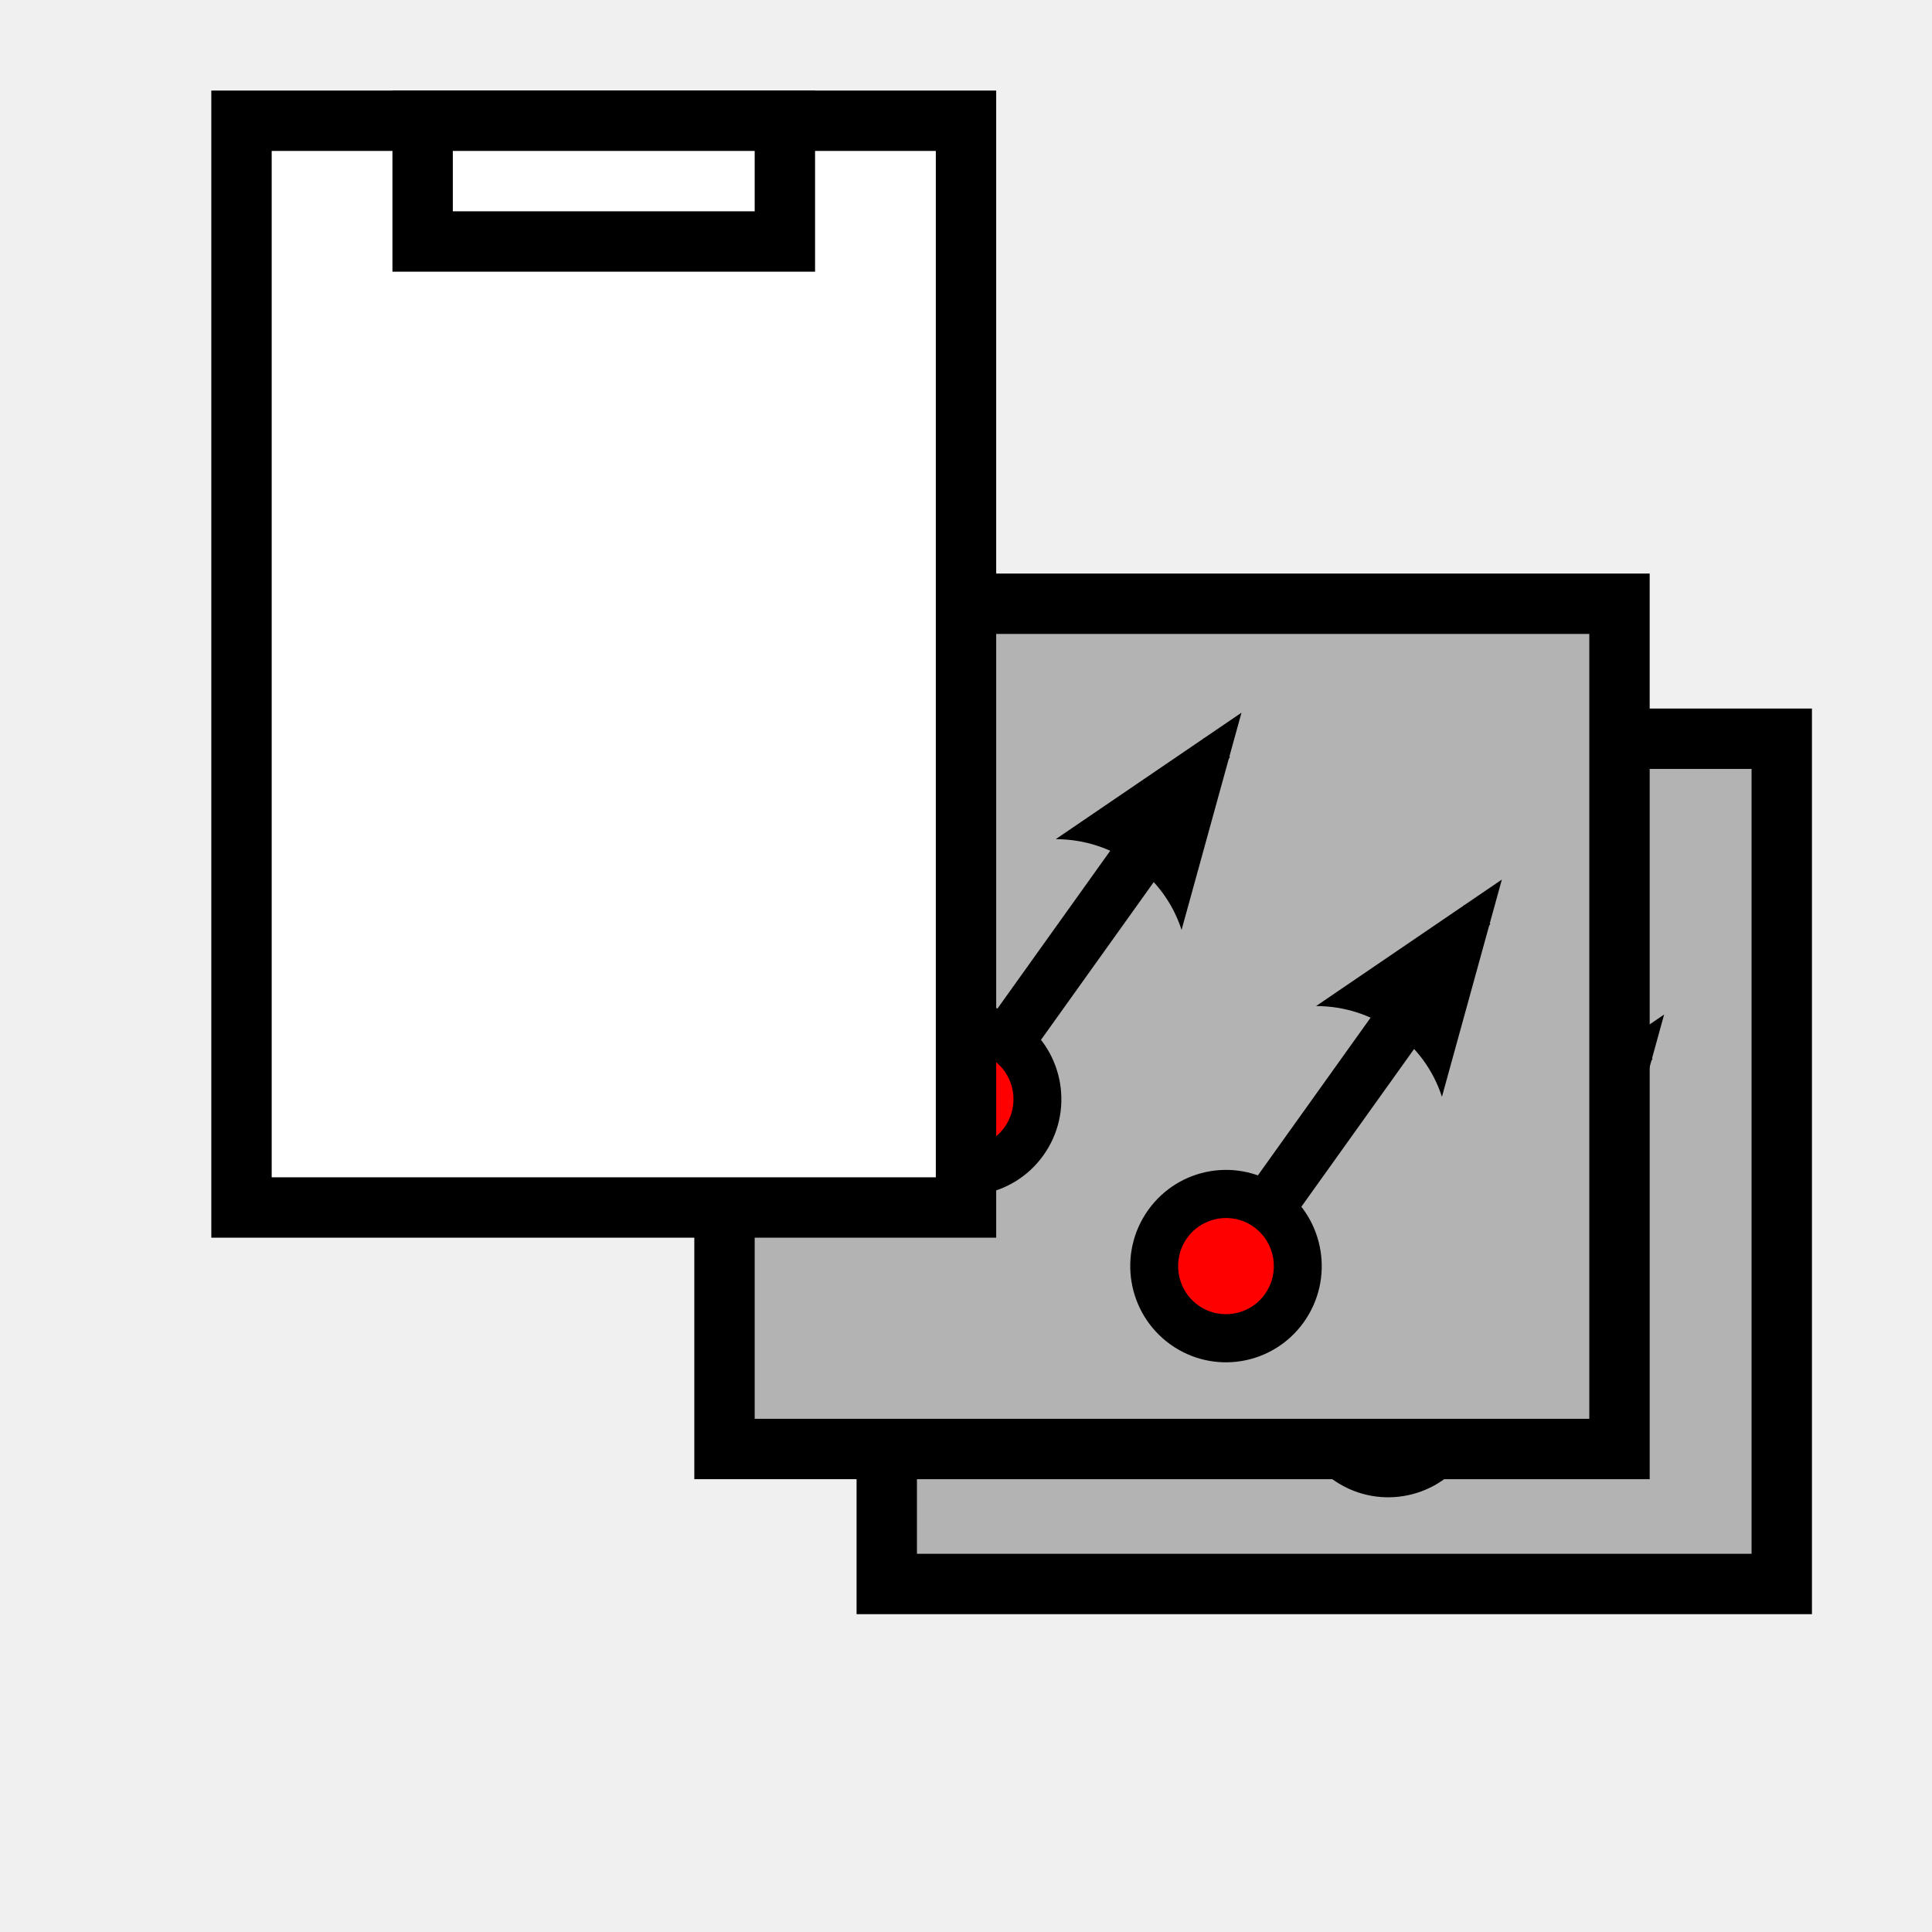
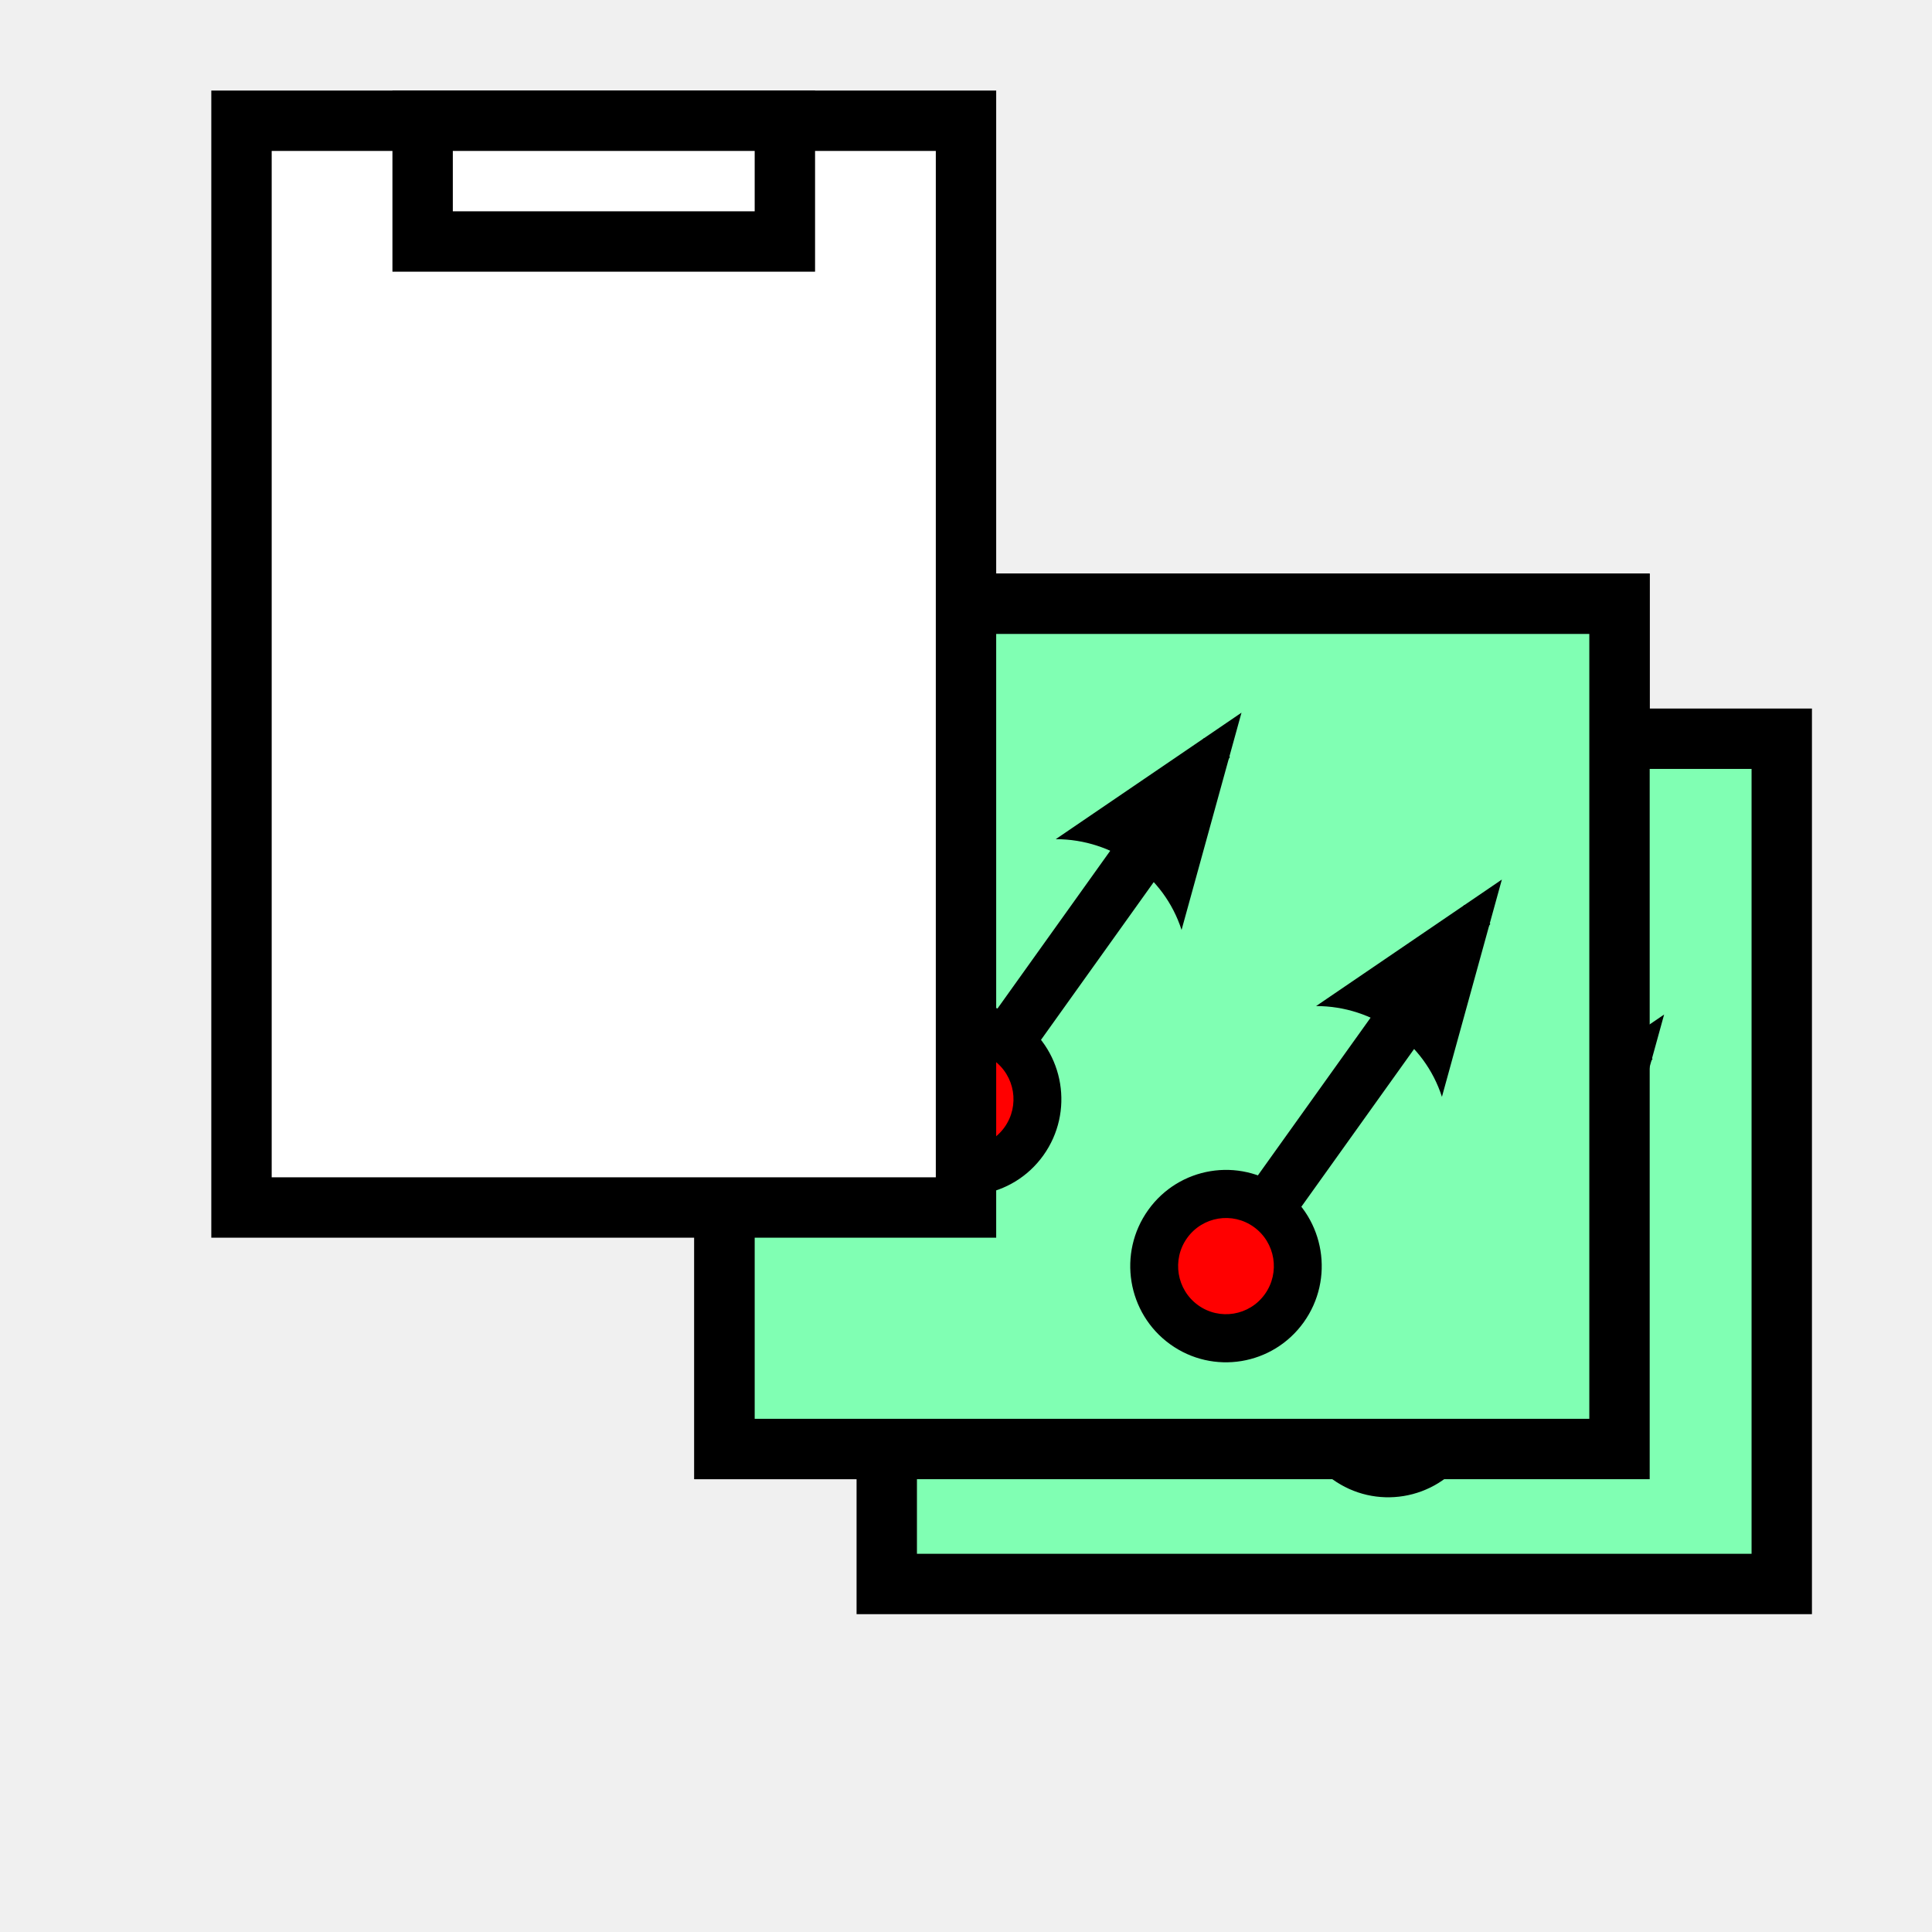
<svg xmlns="http://www.w3.org/2000/svg" width="32" height="32" id="svg2" version="1.1">
  <defs id="defs4">
    <marker orient="auto" refY="0.0" refX="0.0" id="Arrow2Mend" style="overflow:visible;">
      <path id="path3793" style="font-size:12.0;fill-rule:evenodd;stroke-width:0.625;stroke-linejoin:round;" d="M 8.719,4.034 L -2.207,0.016 L 8.719,-4.002 C 6.973,-1.63 6.983,1.616 8.719,4.034 z " transform="scale(0.6) rotate(180) translate(0,0)" />
    </marker>
    <marker orient="auto" refY="0.0" refX="0.0" id="Arrow2Lend" style="overflow:visible;">
      <path id="path3787" style="font-size:12.0;fill-rule:evenodd;stroke-width:0.625;stroke-linejoin:round;" d="M 8.719,4.034 L -2.207,0.016 L 8.719,-4.002 C 6.973,-1.63 6.983,1.616 8.719,4.034 z " transform="scale(1.1) rotate(180) translate(1,0)" />
    </marker>
    <marker orient="auto" refY="0" refX="0" id="Arrow2Mend-1" style="overflow:visible">
      <path id="path3793-7" style="font-size:12px;fill-rule:evenodd;stroke-width:0.625;stroke-linejoin:round" d="M 8.719,4.034 -2.207,0.016 8.719,-4.002 c -1.745,2.372 -1.735,5.617 -6e-7,8.035 z" transform="scale(-0.6,-0.6)" />
    </marker>
    <marker orient="auto" refY="0" refX="0" id="Arrow2Mend-8" style="overflow:visible">
      <path id="path3793-2" style="font-size:12px;fill-rule:evenodd;stroke-width:0.625;stroke-linejoin:round" d="M 8.719,4.034 -2.207,0.016 8.719,-4.002 c -1.745,2.372 -1.735,5.617 -6e-7,8.035 z" transform="scale(-0.6,-0.6)" />
    </marker>
    <marker orient="auto" refY="0" refX="0" id="Arrow2Mend-11" style="overflow:visible">
      <path id="path3793-5" style="font-size:12px;fill-rule:evenodd;stroke-width:0.625;stroke-linejoin:round" d="M 8.719,4.034 -2.207,0.016 8.719,-4.002 c -1.745,2.372 -1.735,5.617 -6e-7,8.035 z" transform="scale(-0.6,-0.6)" />
    </marker>
    <marker orient="auto" refY="0" refX="0" id="Arrow2Mend-17" style="overflow:visible">
      <path id="path3793-4" style="font-size:12px;fill-rule:evenodd;stroke-width:0.625;stroke-linejoin:round" d="M 8.719,4.034 -2.207,0.016 8.719,-4.002 c -1.745,2.372 -1.735,5.617 -6e-7,8.035 z" transform="scale(-0.6,-0.6)" />
    </marker>
    <marker orient="auto" refY="0" refX="0" id="Arrow2Mend-4" style="overflow:visible">
      <path id="path3793-55" style="font-size:12px;fill-rule:evenodd;stroke-width:0.625;stroke-linejoin:round" d="M 8.719,4.034 -2.207,0.016 8.719,-4.002 c -1.745,2.372 -1.735,5.617 -6e-7,8.035 z" transform="scale(-0.6,-0.6)" />
    </marker>
    <marker orient="auto" refY="0" refX="0" id="Arrow2Mend-3" style="overflow:visible">
      <path id="path3793-6" style="font-size:12px;fill-rule:evenodd;stroke-width:0.625;stroke-linejoin:round" d="M 8.719,4.034 -2.207,0.016 8.719,-4.002 c -1.745,2.372 -1.735,5.617 -6e-7,8.035 z" transform="scale(-0.6)" />
    </marker>
    <marker orient="auto" refY="0" refX="0" id="Arrow2Mend-3-2" style="overflow:visible">
      <path id="path3793-6-9" style="font-size:12px;fill-rule:evenodd;stroke-width:0.625;stroke-linejoin:round" d="M 8.719,4.034 -2.207,0.016 8.719,-4.002 c -1.745,2.372 -1.735,5.617 -6e-7,8.035 z" transform="scale(-0.6)" />
    </marker>
    <marker orient="auto" refY="0" refX="0" id="Arrow2Mend-3-3" style="overflow:visible">
      <path id="path3793-6-6" style="font-size:12px;fill-rule:evenodd;stroke-width:0.625;stroke-linejoin:round" d="M 8.719,4.034 -2.207,0.016 8.719,-4.002 c -1.745,2.372 -1.735,5.617 -6e-7,8.035 z" transform="scale(-0.6)" />
    </marker>
    <marker orient="auto" refY="0" refX="0" id="Arrow2Mend-3-2-0" style="overflow:visible">
      <path id="path3793-6-9-6" style="font-size:12px;fill-rule:evenodd;stroke-width:0.625;stroke-linejoin:round" d="M 8.719,4.034 -2.207,0.016 8.719,-4.002 c -1.745,2.372 -1.735,5.617 -6e-7,8.035 z" transform="scale(-0.6)" />
    </marker>
  </defs>
  <g id="layer2" style="display:none">
    <rect style="fill:#80ffb3;fill-opacity:1;stroke:#008033" id="rect4709" width="32" height="32" x="0" y="0" ry="7" />
  </g>
  <g id="layer1" transform="translate(0,-1020.362)" style="display:none">
    <g id="g4579" transform="matrix(0.553218,-0.5778839,0.5778839,0.553218,-591.1357,467.6542)">
      <circle transform="translate(0,1020.362)" id="path2987" style="fill:#000000;fill-opacity:1;stroke:none" cx="5" cy="7" r="4" />
      <circle transform="translate(0,1020.362)" id="path2989" style="fill:#ff0000;fill-opacity:1;stroke:none" cx="5" cy="7" r="2" />
      <path transform="translate(0,1020.362)" id="path2991" d="M 8,7 H 20" style="fill:none;stroke:#000000;stroke-width:1.2;stroke-linecap:butt;stroke-linejoin:miter;stroke-miterlimit:4;stroke-dasharray:none;stroke-opacity:1;marker-end:url(#Arrow2Mend)" />
      <path transform="translate(0,1020.362)" id="path4577" d="m 8,7 h 8" style="fill:none;stroke:#000000;stroke-width:2;stroke-linecap:butt;stroke-linejoin:miter;stroke-miterlimit:4;stroke-dasharray:none;stroke-opacity:1" />
    </g>
    <g id="g4625" transform="matrix(0.4666366,-0.6498079,0.6498079,0.4666366,-673.4299,562.8561)">
      <circle transform="translate(1,1033.362)" id="path2987-0" style="fill:#000000;fill-opacity:1;stroke:none" cx="5" cy="7" r="4" />
      <circle transform="translate(1,1033.362)" id="path2989-9" style="fill:#ff0000;fill-opacity:1;stroke:none" cx="5" cy="7" r="2" />
      <path id="path2991-4" d="M 9,1040.362 H 24" style="fill:none;stroke:#000000;stroke-width:1.342;stroke-linecap:butt;stroke-linejoin:miter;stroke-miterlimit:4;stroke-dasharray:none;stroke-opacity:1;marker-end:url(#Arrow2Mend)" />
      <path id="path4577-8" d="M 9,1040.362 H 19" style="fill:none;stroke:#000000;stroke-width:2.236;stroke-linecap:butt;stroke-linejoin:miter;stroke-miterlimit:4;stroke-dasharray:none;stroke-opacity:1" />
    </g>
    <g id="g4579-4" transform="matrix(0.6382088,-0.482379,0.482379,0.6382088,-480.5848,379.5307)">
      <g id="g4667" transform="rotate(7.369425,11.51829,1031.924)">
        <circle style="fill:#000000;fill-opacity:1;stroke:none" id="path2987-5" transform="translate(0,1020.362)" cx="5" cy="7" r="4" />
        <circle style="fill:#ff0000;fill-opacity:1;stroke:none" id="path2989-5" transform="translate(0,1020.362)" cx="5" cy="7" r="2" />
        <path transform="translate(0,1020.362)" style="fill:none;stroke:#000000;stroke-width:1.2;stroke-linecap:butt;stroke-linejoin:miter;stroke-miterlimit:4;stroke-dasharray:none;stroke-opacity:1;marker-end:url(#Arrow2Mend)" d="M 8,7 H 20" id="path2991-1" />
        <path style="fill:none;stroke:#000000;stroke-width:2;stroke-linecap:butt;stroke-linejoin:miter;stroke-miterlimit:4;stroke-dasharray:none;stroke-opacity:1" d="m 8,7 h 8" id="path4577-7" transform="translate(0,1020.362)" />
      </g>
    </g>
    <g id="g4625-2" transform="matrix(0.6395791,-0.4805606,0.4805606,0.6395791,-487.3668,381.7981)">
      <circle transform="translate(1,1033.362)" id="path2987-0-7" style="fill:#000000;fill-opacity:1;stroke:none" cx="5" cy="7" r="4" />
      <circle transform="translate(1,1033.362)" id="path2989-9-6" style="fill:#ff0000;fill-opacity:1;stroke:none" cx="5" cy="7" r="2" />
      <path id="path2991-4-1" d="M 9,1040.362 H 24" style="fill:none;stroke:#000000;stroke-width:1.342;stroke-linecap:butt;stroke-linejoin:miter;stroke-miterlimit:4;stroke-dasharray:none;stroke-opacity:1;marker-end:url(#Arrow2Mend)" />
      <path id="path4577-8-4" d="M 9,1040.362 H 19" style="fill:none;stroke:#000000;stroke-width:2.236;stroke-linecap:butt;stroke-linejoin:miter;stroke-miterlimit:4;stroke-dasharray:none;stroke-opacity:1" />
    </g>
  </g>
  <g id="layer3" style="display:none">
    <g style="display:inline" id="g4625-0" transform="matrix(0.6561597,-0.918112,0.9137255,0.6593097,-949.167,-661.7398)">
      <circle transform="translate(1,1033.362)" id="path2987-0-9" style="fill:#000000;fill-opacity:1;stroke:none" cx="5" cy="7" r="4" />
      <circle transform="translate(1,1033.362)" id="path2989-9-4" style="fill:#ff0000;fill-opacity:1;stroke:none" cx="5" cy="7" r="2" />
      <path id="path2991-4-8" d="M 9,1040.362 H 24" style="fill:none;stroke:#000000;stroke-width:1.342;stroke-linecap:butt;stroke-linejoin:miter;stroke-miterlimit:4;stroke-dasharray:none;stroke-opacity:1;marker-end:url(#Arrow2Mend)" />
      <path id="path4577-8-8" d="M 9,1040.362 H 19" style="fill:none;stroke:#000000;stroke-width:2.236;stroke-linecap:butt;stroke-linejoin:miter;stroke-miterlimit:4;stroke-dasharray:none;stroke-opacity:1" />
    </g>
  </g>
  <g id="layer4" style="display:none">
    <text xml:space="preserve" style="font-style:normal;font-weight:bold;line-height:0%;font-family:sans-serif;-inkscape-font-specification:'Sans Bold';letter-spacing:0px;word-spacing:0px;fill:#0000ff;fill-opacity:1;stroke:none" x="12" y="31" id="text3873">
      <tspan id="tspan3875" x="12" y="31" style="font-size:32px;line-height:1.25;font-family:sans-serif">+</tspan>
    </text>
  </g>
  <g id="layer5" style="display:none">
    <text xml:space="preserve" style="font-style:normal;font-weight:bold;line-height:0%;font-family:sans-serif;-inkscape-font-specification:'Sans Bold';letter-spacing:0px;word-spacing:0px;fill:#0000ff;fill-opacity:1;stroke:none" x="12" y="31" id="text3873-2">
      <tspan id="tspan3875-4" x="12" y="31" style="font-size:32px;line-height:1.25;font-family:sans-serif"> </tspan>
    </text>
    <path style="fill:#0000ff;stroke:#0000ff;stroke-width:4;stroke-linecap:square;stroke-linejoin:miter;stroke-miterlimit:4;stroke-dasharray:none;stroke-opacity:1" d="M 15,19 H 27" id="path3922" />
  </g>
  <g id="layer6" style="display:none">
    <g style="display:inline" id="g4487" transform="matrix(0.7071068,-0.7071068,0.7071068,0.7071068,-8.112698,17.41421)">
      <g id="g4481">
        <path id="use4473" d="m 15,17 5,-5 5,5 -3,0 0,3 -4,0 0,-3 z" style="fill:#0000ff;fill-opacity:1;stroke:none" />
        <path id="use4475" d="m 26,18 5,5 -5,5 0,-3 -3,0 0,-4 3,0 z" style="fill:#0000ff;fill-opacity:1;stroke:none" />
        <path id="use4477" d="m 14,28 -5,-5 5,-5 0,3 3,0 0,4 -3,0 z" style="fill:#0000ff;fill-opacity:1;stroke:none" />
        <path id="use4479" d="m 25,28 -5,5 -5,-5 3,0 0,-3 4,0 0,3 z" style="fill:#0000ff;fill-opacity:1;stroke:none" />
      </g>
    </g>
  </g>
  <g id="layer7" style="display:none">
    <rect style="color:#000000;display:inline;overflow:visible;visibility:visible;fill:#ffffff;fill-opacity:1;stroke:#000000;stroke-width:0.5;stroke-miterlimit:4;stroke-dasharray:none;stroke-opacity:1;marker:none;enable-background:accumulate" id="rect4520" width="18" height="13" x="12" y="14" />
    <text xml:space="preserve" style="font-style:normal;font-weight:normal;line-height:0%;font-family:sans-serif;-inkscape-font-specification:Sans;letter-spacing:0px;word-spacing:0px;fill:#000000;fill-opacity:1;stroke:none" x="13" y="19" id="text4522">
      <tspan id="tspan4524" x="13" y="19" style="font-size:4px;line-height:1.25;font-family:sans-serif">Scale</tspan>
    </text>
    <g style="display:inline" id="g4625-0-1" transform="matrix(0.3385348,-0.00264251,0.00110448,0.3380256,12.41878,-328.6188)">
      <circle transform="translate(1,1033.362)" id="path2987-0-9-7" style="fill:#000000;fill-opacity:1;stroke:none" cx="5" cy="7" r="4" />
      <circle transform="translate(1,1033.362)" id="path2989-9-4-1" style="fill:#ff0000;fill-opacity:1;stroke:none" cx="5" cy="7" r="2" />
      <path id="path2991-4-8-1" d="M 9,1040.362 H 24" style="fill:none;stroke:#000000;stroke-width:1.342;stroke-linecap:butt;stroke-linejoin:miter;stroke-miterlimit:4;stroke-dasharray:none;stroke-opacity:1;marker-end:url(#Arrow2Mend)" />
      <path id="path4577-8-8-5" d="M 9,1040.362 H 19" style="fill:none;stroke:#000000;stroke-width:2.236;stroke-linecap:butt;stroke-linejoin:miter;stroke-miterlimit:4;stroke-dasharray:none;stroke-opacity:1" />
    </g>
    <text xml:space="preserve" style="font-style:normal;font-weight:normal;line-height:0%;font-family:sans-serif;-inkscape-font-specification:Sans;letter-spacing:0px;word-spacing:0px;fill:#000000;fill-opacity:1;stroke:none" x="24" y="24" id="text4581">
      <tspan id="tspan4583" x="24" y="24" style="font-size:4px;line-height:1.25;font-family:sans-serif">5</tspan>
    </text>
  </g>
  <g id="layer8" style="display:none">
    <path style="color:#000000;fill:#0000ff;fill-opacity:1;fill-rule:nonzero;stroke:none;stroke-width:1;marker:none;visibility:visible;display:inline;overflow:visible;enable-background:accumulate" id="path3059" d="m 29.156,18.578 a 7.578,7.578 0 1 1 -15.156,0 7.578,7.578 0 1 1 15.156,0 z" transform="matrix(1.329903,0,0,-1.329903,-6.696629,44.78491)" />
    <text xml:space="preserve" style="font-style:normal;font-weight:bold;line-height:0%;font-family:'Times New Roman';-inkscape-font-specification:'Times New Roman, Bold';letter-spacing:0px;word-spacing:0px;fill:#ffffff;fill-opacity:1;stroke:none" x="19" y="27" id="text3869">
      <tspan id="tspan3871" x="19" y="27" style="font-size:22px;line-height:1.25">i</tspan>
    </text>
  </g>
  <g id="layer9" style="display:none">
    <g id="g4681" transform="translate(-1.823527,-2.999997)">
      <rect y="7" x="19" height="18" width="12" id="rect4675" style="fill:#ffffff;stroke:#000000" />
      <rect y="7" x="22" height="2" width="6" id="rect4677" style="fill:#ffffff;stroke:#000000" />
    </g>
    <g id="g4793" transform="translate(2.176472,1)">
-       <g transform="translate(-1,8)" id="g4684">
-         <g id="g4687">
-           <g id="g4690">
-             <rect id="rect3817" width="14.824" height="14" x="3" y="4" style="fill:#b3b3b3;stroke:#000000" />
+       <g transform="translate(-1,8)" id="g4684" style="fill:#80ffb3">
+         <g id="g4687" style="fill:#80ffb3">
+           <g id="g4690" style="fill:#80ffb3">
+             <rect id="rect3817" width="14.824" height="14" x="3" y="4" style="fill:#80ffb3;stroke:#000000" />
          </g>
        </g>
      </g>
      <g transform="matrix(0.2312508,-0.3235709,0.3220249,0.232361,-330.4163,-219.5917)" id="g4625-0-7" style="display:inline">
        <circle r="4" cy="7" cx="5" style="fill:#000000;fill-opacity:1;stroke:none" id="path2987-0-9-5" transform="translate(1,1033.362)" />
        <circle r="2" cy="7" cx="5" style="fill:#ff0000;fill-opacity:1;stroke:none" id="path2989-9-4-3" transform="translate(1,1033.362)" />
        <path style="fill:none;stroke:#000000;stroke-width:1.342;stroke-linecap:butt;stroke-linejoin:miter;stroke-miterlimit:4;stroke-dasharray:none;stroke-opacity:1;marker-end:url(#Arrow2Mend-3)" d="M 9,1040.362 H 24" id="path2991-4-8-5" />
        <path style="fill:none;stroke:#000000;stroke-width:2.236;stroke-linecap:butt;stroke-linejoin:miter;stroke-miterlimit:4;stroke-dasharray:none;stroke-opacity:1" d="M 9,1040.362 H 19" id="path4577-8-8-6" />
      </g>
      <g transform="matrix(0.2312508,-0.3235709,0.3220249,0.232361,-326.1038,-216.8275)" id="g4625-0-7-1" style="display:inline">
        <circle r="4" cy="7" cx="5" style="fill:#000000;fill-opacity:1;stroke:none" id="path2987-0-9-5-2" transform="translate(1,1033.362)" />
        <circle r="2" cy="7" cx="5" style="fill:#ff0000;fill-opacity:1;stroke:none" id="path2989-9-4-3-7" transform="translate(1,1033.362)" />
        <path style="fill:none;stroke:#000000;stroke-width:1.342;stroke-linecap:butt;stroke-linejoin:miter;stroke-miterlimit:4;stroke-dasharray:none;stroke-opacity:1;marker-end:url(#Arrow2Mend-3-2)" d="M 9,1040.362 H 24" id="path2991-4-8-5-0" />
        <path style="fill:none;stroke:#000000;stroke-width:2.236;stroke-linecap:butt;stroke-linejoin:miter;stroke-miterlimit:4;stroke-dasharray:none;stroke-opacity:1" d="M 9,1040.362 H 19" id="path4577-8-8-6-9" />
      </g>
    </g>
  </g>
  <g id="g4831" style="display:inline">
+     <g id="g4732">
+       <g id="g4829" transform="translate(9.999998,-2.000003)">
+         <g style="fill:#80ffb3" transform="translate(-1,8)" id="g4805">
+           <g style="fill:#80ffb3" id="g4803">
+             <rect style="fill:#80ffb3;stroke:#000000" y="4" x="3" height="14" width="14.824" id="rect4801" />
+           </g>
+         </g>
+         <g transform="matrix(0.2312508,-0.3235709,0.3220249,0.232361,-330.4163,-219.5917)" id="g4817" style="display:inline">
+           <circle r="4" cy="7" cx="5" style="fill:#000000;fill-opacity:1;stroke:none" id="circle4809" transform="translate(1,1033.362)" />
+           <circle r="2" cy="7" cx="5" style="fill:#ff0000;fill-opacity:1;stroke:none" id="circle4811" transform="translate(1,1033.362)" />
+           <path style="fill:none;stroke:#000000;stroke-width:1.342;stroke-linecap:butt;stroke-linejoin:miter;stroke-miterlimit:4;stroke-dasharray:none;stroke-opacity:1;marker-end:url(#Arrow2Mend-3)" d="M 9,1040.362 H 24" id="path4813" />
+           <path style="fill:none;stroke:#000000;stroke-width:2.236;stroke-linecap:butt;stroke-linejoin:miter;stroke-miterlimit:4;stroke-dasharray:none;stroke-opacity:1" d="M 9,1040.362 H 19" id="path4815" />
+         </g>
+         <g transform="matrix(0.2312508,-0.3235709,0.3220249,0.232361,-326.1038,-216.8275)" id="g4827" style="display:inline">
+           <circle r="4" cy="7" cx="5" style="fill:#000000;fill-opacity:1;stroke:none" id="circle4819" transform="translate(1,1033.362)" />
+           <circle r="2" cy="7" cx="5" style="fill:#ff0000;fill-opacity:1;stroke:none" id="circle4821" transform="translate(1,1033.362)" />
+           <path style="fill:none;stroke:#000000;stroke-width:1.342;stroke-linecap:butt;stroke-linejoin:miter;stroke-miterlimit:4;stroke-dasharray:none;stroke-opacity:1;marker-end:url(#Arrow2Mend-3-2)" d="M 9,1040.362 H 24" id="path4823" />
+           <path style="fill:none;stroke:#000000;stroke-width:2.236;stroke-linecap:butt;stroke-linejoin:miter;stroke-miterlimit:4;stroke-dasharray:none;stroke-opacity:1" d="M 9,1040.362 H 19" id="path4825" />
+         </g>
+       </g>
+     </g>
    <g style="display:inline" transform="translate(12.68749,0.2357054)" id="g4829-2">
      <g id="g4807-6" transform="translate(-1,8)">
        <g id="g4805-1">
          <g id="g4803-8">
-             <rect style="fill:#b3b3b3;stroke:#000000" y="4" x="3" height="14" width="14.824" id="rect4801-7" />
+             <rect style="fill:#80ffb3;stroke:#000000" y="4" x="3" height="14" width="14.824" id="rect4801-7" />
          </g>
        </g>
      </g>
      <g style="display:inline" id="g4817-9" transform="matrix(0.2312508,-0.3235709,0.3220249,0.232361,-330.4163,-219.5917)">
        <circle transform="translate(1,1033.362)" id="circle4809-2" style="fill:#000000;fill-opacity:1;stroke:none" cx="5" cy="7" r="4" />
        <circle transform="translate(1,1033.362)" id="circle4811-0" style="fill:#ff0000;fill-opacity:1;stroke:none" cx="5" cy="7" r="2" />
        <path id="path4813-2" d="M 9,1040.362 H 24" style="fill:none;stroke:#000000;stroke-width:1.342;stroke-linecap:butt;stroke-linejoin:miter;stroke-miterlimit:4;stroke-dasharray:none;stroke-opacity:1;marker-end:url(#Arrow2Mend-3-3)" />
        <path id="path4815-3" d="M 9,1040.362 H 19" style="fill:none;stroke:#000000;stroke-width:2.236;stroke-linecap:butt;stroke-linejoin:miter;stroke-miterlimit:4;stroke-dasharray:none;stroke-opacity:1" />
      </g>
      <g style="display:inline" id="g4827-7" transform="matrix(0.2312508,-0.3235709,0.3220249,0.232361,-326.1038,-216.8275)">
        <circle transform="translate(1,1033.362)" id="circle4819-5" style="fill:#000000;fill-opacity:1;stroke:none" cx="5" cy="7" r="4" />
        <circle transform="translate(1,1033.362)" id="circle4821-9" style="fill:#ff0000;fill-opacity:1;stroke:none" cx="5" cy="7" r="2" />
        <path id="path4823-2" d="M 9,1040.362 H 24" style="fill:none;stroke:#000000;stroke-width:1.342;stroke-linecap:butt;stroke-linejoin:miter;stroke-miterlimit:4;stroke-dasharray:none;stroke-opacity:1;marker-end:url(#Arrow2Mend-3-2-0)" />
        <path id="path4825-2" d="M 9,1040.362 H 19" style="fill:none;stroke:#000000;stroke-width:2.236;stroke-linecap:butt;stroke-linejoin:miter;stroke-miterlimit:4;stroke-dasharray:none;stroke-opacity:1" />
      </g>
    </g>
-     <g transform="translate(9.999998,-2.000003)" id="g4829">
-       <g id="g4807" transform="translate(-1,8)">
-         <g id="g4805">
-           <g id="g4803">
-             <rect style="fill:#b3b3b3;stroke:#000000" y="4" x="3" height="14" width="14.824" id="rect4801" />
-           </g>
-         </g>
-       </g>
-       <g style="display:inline" id="g4817" transform="matrix(0.2312508,-0.3235709,0.3220249,0.232361,-330.4163,-219.5917)">
-         <circle transform="translate(1,1033.362)" id="circle4809" style="fill:#000000;fill-opacity:1;stroke:none" cx="5" cy="7" r="4" />
-         <circle transform="translate(1,1033.362)" id="circle4811" style="fill:#ff0000;fill-opacity:1;stroke:none" cx="5" cy="7" r="2" />
-         <path id="path4813" d="M 9,1040.362 H 24" style="fill:none;stroke:#000000;stroke-width:1.342;stroke-linecap:butt;stroke-linejoin:miter;stroke-miterlimit:4;stroke-dasharray:none;stroke-opacity:1;marker-end:url(#Arrow2Mend-3)" />
-         <path id="path4815" d="M 9,1040.362 H 19" style="fill:none;stroke:#000000;stroke-width:2.236;stroke-linecap:butt;stroke-linejoin:miter;stroke-miterlimit:4;stroke-dasharray:none;stroke-opacity:1" />
-       </g>
-       <g style="display:inline" id="g4827" transform="matrix(0.2312508,-0.3235709,0.3220249,0.232361,-326.1038,-216.8275)">
-         <circle transform="translate(1,1033.362)" id="circle4819" style="fill:#000000;fill-opacity:1;stroke:none" cx="5" cy="7" r="4" />
-         <circle transform="translate(1,1033.362)" id="circle4821" style="fill:#ff0000;fill-opacity:1;stroke:none" cx="5" cy="7" r="2" />
-         <path id="path4823" d="M 9,1040.362 H 24" style="fill:none;stroke:#000000;stroke-width:1.342;stroke-linecap:butt;stroke-linejoin:miter;stroke-miterlimit:4;stroke-dasharray:none;stroke-opacity:1;marker-end:url(#Arrow2Mend-3-2)" />
-         <path id="path4825" d="M 9,1040.362 H 19" style="fill:none;stroke:#000000;stroke-width:2.236;stroke-linecap:butt;stroke-linejoin:miter;stroke-miterlimit:4;stroke-dasharray:none;stroke-opacity:1" />
+     <g id="g4762">
+       <g transform="translate(9.999998,-2.000003)" id="g4760">
+         <g id="g4738" transform="translate(-1,8)" style="fill:#80ffb3">
+           <g id="g4736" style="fill:#80ffb3">
+             <rect id="rect4734" width="14.824" height="14" x="3" y="4" style="fill:#80ffb3;stroke:#000000" />
+           </g>
+         </g>
+         <g style="display:inline" id="g4748" transform="matrix(0.2312508,-0.3235709,0.3220249,0.232361,-330.4163,-219.5917)">
+           <circle transform="translate(1,1033.362)" id="circle4740" style="fill:#000000;fill-opacity:1;stroke:none" cx="5" cy="7" r="4" />
+           <circle transform="translate(1,1033.362)" id="circle4742" style="fill:#ff0000;fill-opacity:1;stroke:none" cx="5" cy="7" r="2" />
+           <path id="path4744" d="M 9,1040.362 H 24" style="fill:none;stroke:#000000;stroke-width:1.342;stroke-linecap:butt;stroke-linejoin:miter;stroke-miterlimit:4;stroke-dasharray:none;stroke-opacity:1;marker-end:url(#Arrow2Mend-3)" />
+           <path id="path4746" d="M 9,1040.362 H 19" style="fill:none;stroke:#000000;stroke-width:2.236;stroke-linecap:butt;stroke-linejoin:miter;stroke-miterlimit:4;stroke-dasharray:none;stroke-opacity:1" />
+         </g>
+         <g style="display:inline" id="g4758" transform="matrix(0.2312508,-0.3235709,0.3220249,0.232361,-326.1038,-216.8275)">
+           <circle transform="translate(1,1033.362)" id="circle4750" style="fill:#000000;fill-opacity:1;stroke:none" cx="5" cy="7" r="4" />
+           <circle transform="translate(1,1033.362)" id="circle4752" style="fill:#ff0000;fill-opacity:1;stroke:none" cx="5" cy="7" r="2" />
+           <path id="path4754" d="M 9,1040.362 H 24" style="fill:none;stroke:#000000;stroke-width:1.342;stroke-linecap:butt;stroke-linejoin:miter;stroke-miterlimit:4;stroke-dasharray:none;stroke-opacity:1;marker-end:url(#Arrow2Mend-3-2)" />
+           <path id="path4756" d="M 9,1040.362 H 19" style="fill:none;stroke:#000000;stroke-width:2.236;stroke-linecap:butt;stroke-linejoin:miter;stroke-miterlimit:4;stroke-dasharray:none;stroke-opacity:1" />
+         </g>
      </g>
    </g>
    <g transform="translate(-15,-5)" id="g4799">
      <rect style="fill:#ffffff;stroke:#000000" id="rect4795" width="12" height="18" x="19" y="7" />
      <rect style="fill:#ffffff;stroke:#000000" id="rect4797" width="6" height="2" x="22" y="7" />
    </g>
  </g>
</svg>
